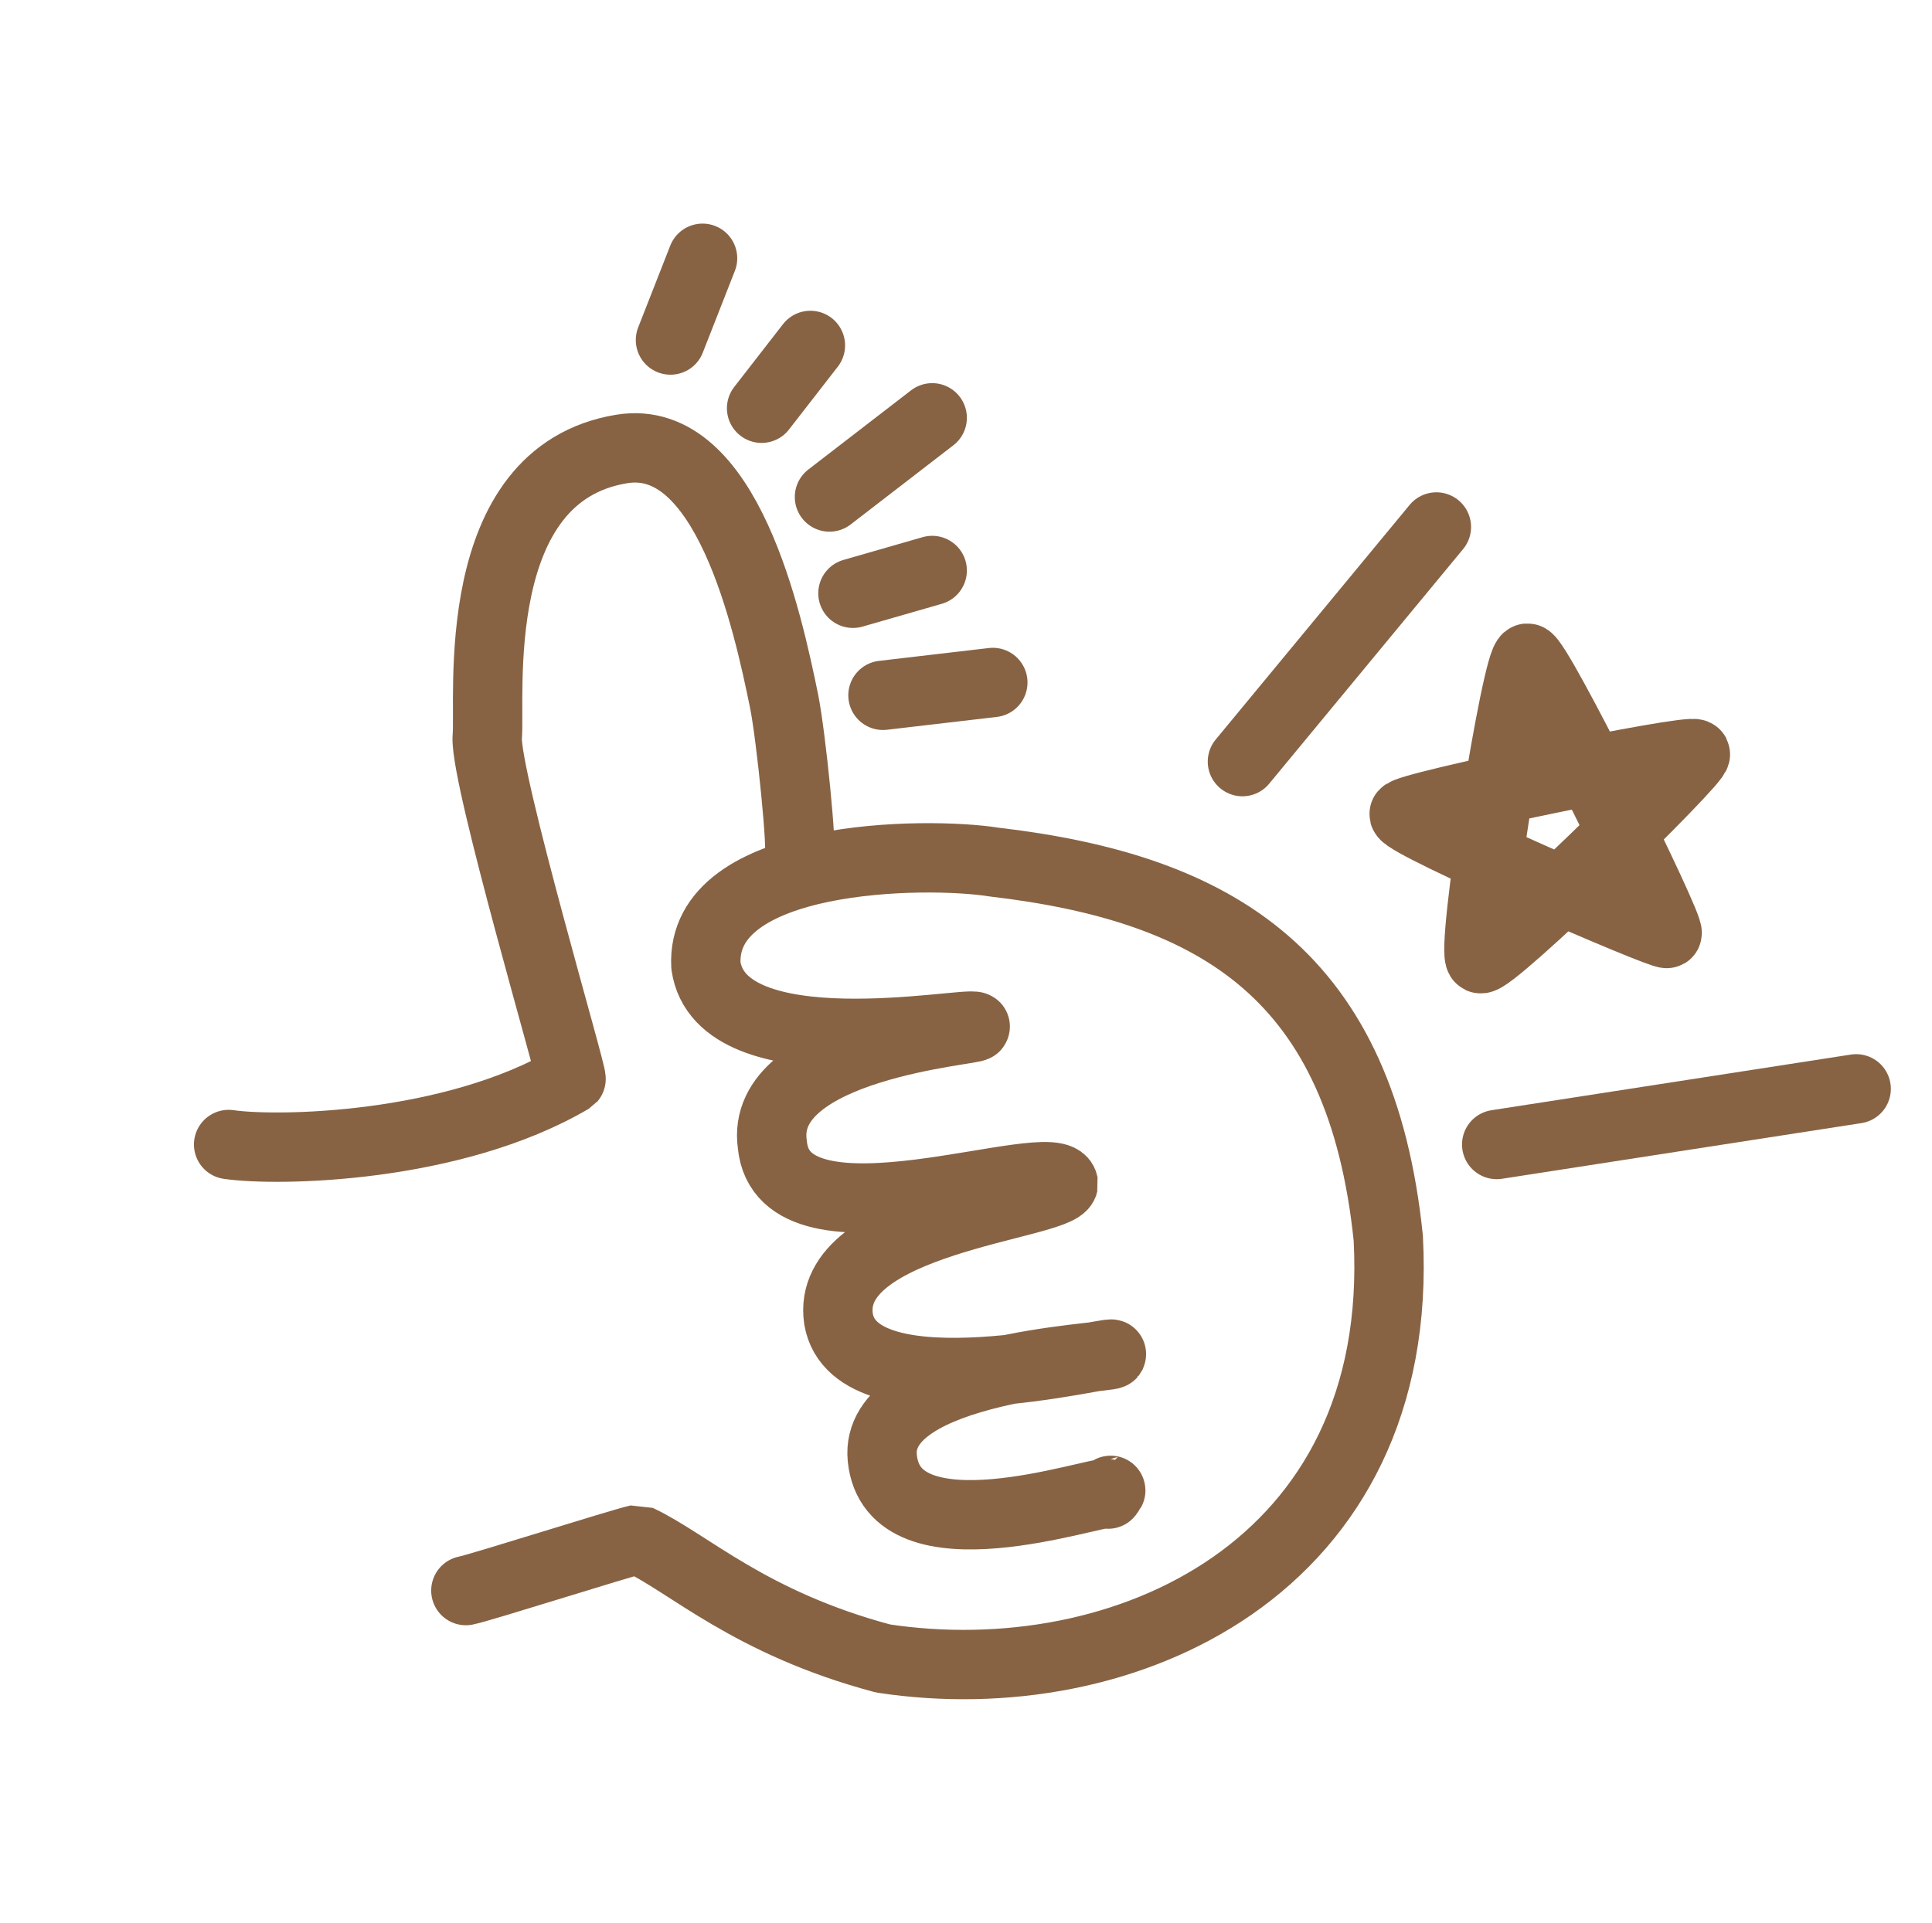
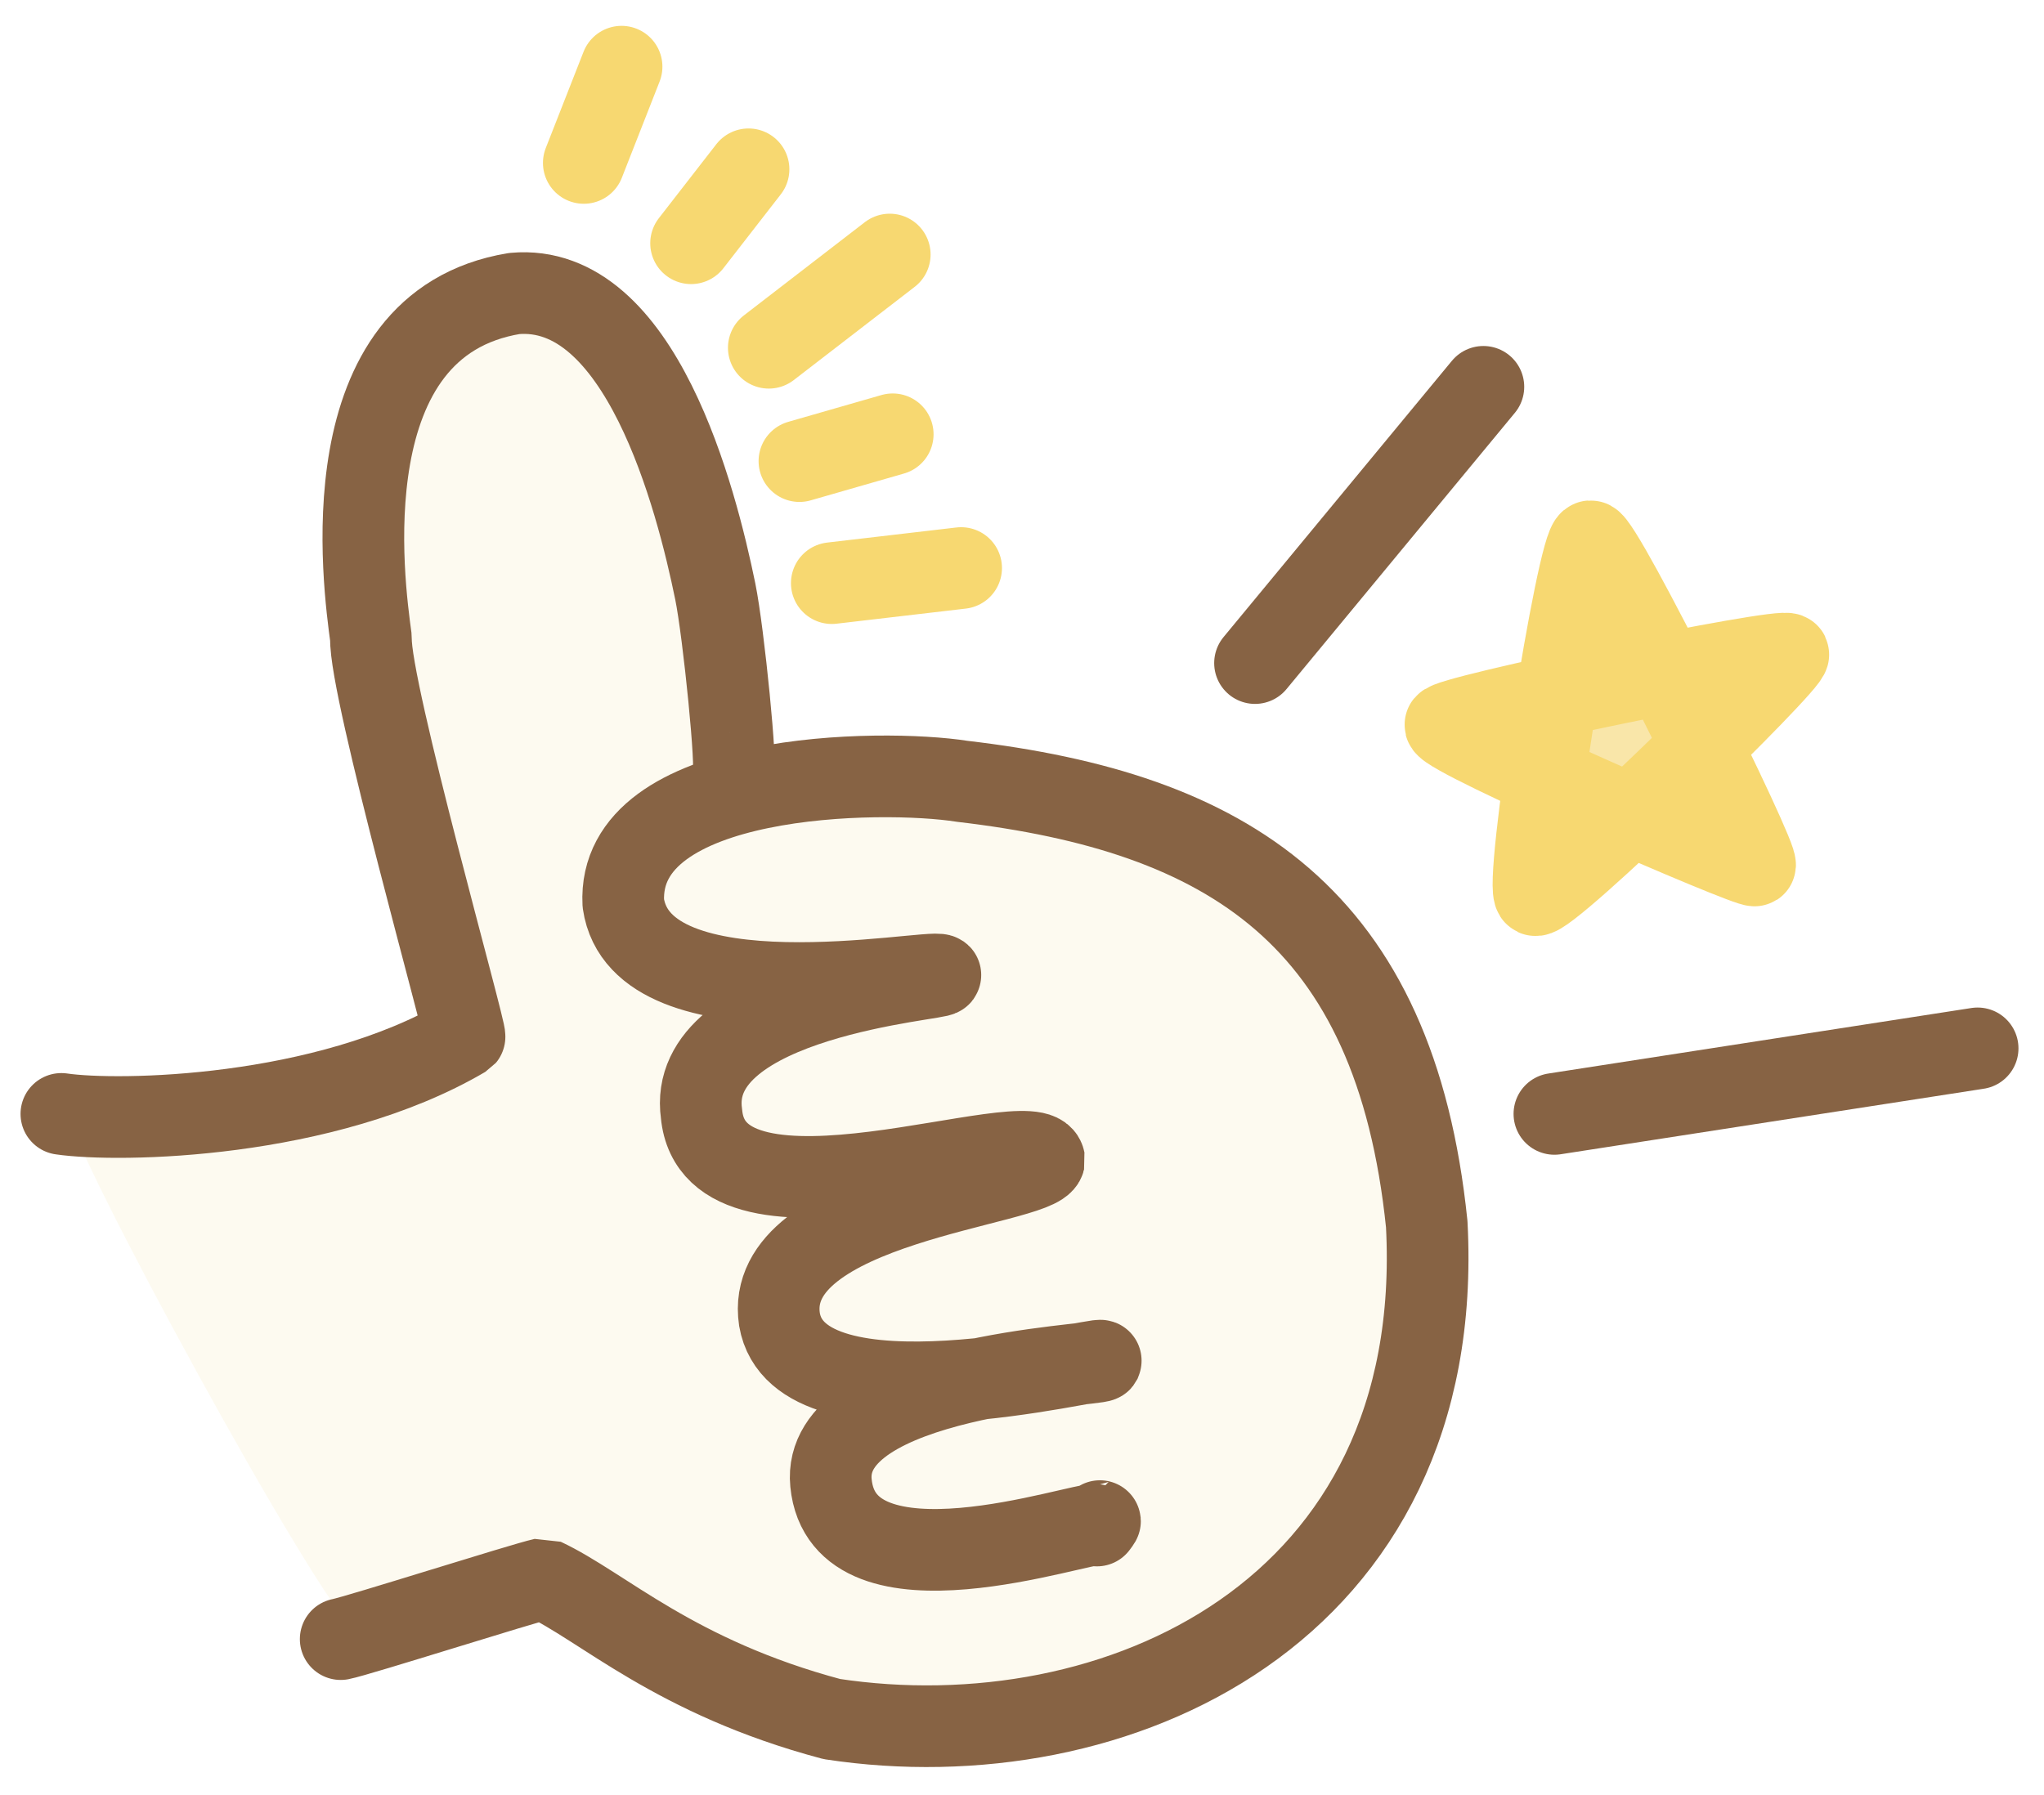
- <svg xmlns="http://www.w3.org/2000/svg" width="1114pt" height="1109pt" viewBox="0 0 1114 1109">
+ <svg xmlns="http://www.w3.org/2000/svg" width="1001pt" height="879pt" viewBox="0 0 1001 879">
  <defs />
-   <path id="shape0" transform="translate(131.8338, 258.3101)" fill="none" stroke="#876344" stroke-width="40" stroke-linecap="round" stroke-linejoin="bevel" d="M0 401.787C28.025 405.897 128.927 404.237 197.432 363.983C198.624 362.55 148.182 191.806 149.087 167.145C151.19 144.89 136.81 15.177 226.791 0.616C287.419 -9.194 310.971 100.701 320.212 145.775C324.351 165.959 331.195 234.884 328.91 235.094" />
-   <path id="shape1" transform="translate(268.6268, 494.7604)" fill="none" stroke="#876344" stroke-width="40" stroke-linecap="round" stroke-linejoin="bevel" d="M0 422.61C8.484 420.974 88.988 395.327 99.311 393.046C128.446 406.646 163.529 441.229 240.498 461.763C379.057 482.877 541.905 409.798 531.859 219.341C516.331 68.564 434.437 17.609 304.415 2.426C265.101 -3.814 135.064 -2.468 138.399 62.133C147.179 122.565 289.033 94.055 293.675 97.301C295.917 99.378 168.481 107.874 176.707 165.337C182.891 231.255 340.747 167.943 344.58 188.005C341.604 200.501 206.264 208.956 214.882 266.015C224.401 322.222 373.435 283.91 372.265 286.3C370.486 288.548 234.97 293.323 240.101 346.093C245.984 406.417 363.893 364.654 369.922 366.708C369.976 366.721 373.938 362.232 370.343 366.968" />
-   <path id="shape2" transform="translate(386.6008, 148.959)" fill="none" stroke="#876344" stroke-width="40" stroke-linecap="round" stroke-linejoin="miter" stroke-miterlimit="2" d="M0 47.154L18.497 0" />
-   <path id="shape3" transform="translate(439.1421, 199.2259)" fill="none" stroke="#876344" stroke-width="40" stroke-linecap="round" stroke-linejoin="miter" stroke-miterlimit="2" d="M0 36.229L28.135 0" />
-   <path id="shape4" transform="translate(478.2815, 240.9783)" fill="none" stroke="#876344" stroke-width="40" stroke-linecap="round" stroke-linejoin="miter" stroke-miterlimit="2" d="M0 45.668L59.225 0" />
-   <path id="shape5" transform="translate(491.8163, 329.0346)" fill="none" stroke="#876344" stroke-width="40" stroke-linecap="round" stroke-linejoin="miter" stroke-miterlimit="2" d="M0 13.139L45.69 0" />
-   <path id="shape6" transform="translate(509.1301, 393.623)" fill="none" stroke="#876344" stroke-width="40" stroke-linecap="round" stroke-linejoin="miter" stroke-miterlimit="2" d="M0 7.404L63.335 0" />
-   <path id="shape7" transform="translate(716.3954, 303.9388)" fill="none" stroke="#876344" stroke-width="40" stroke-linecap="round" stroke-linejoin="miter" stroke-miterlimit="2" d="M0 135.323L111.832 0" />
-   <path id="shape8" transform="translate(863.0087, 627.9929)" fill="none" stroke="#876344" stroke-width="40" stroke-linecap="round" stroke-linejoin="miter" stroke-miterlimit="2" d="M0 32.104L207.264 0" />
-   <path id="shape9" transform="translate(809.5918, 379.5939)" fill="none" stroke="#876344" stroke-width="40" stroke-linecap="round" stroke-linejoin="miter" stroke-miterlimit="2" d="M44.01 173.315C49.855 176.032 169.713 59.037 167.968 55.3C166.232 51.582 -0.925 86.049 0.004 89.971C1.501 96.293 149.159 160.289 151.611 158.786C154.682 156.903 76.812 -0.506 71.111 0.001C64.846 0.559 38.103 170.57 44.01 173.315Z" />
+   <path id="shape0" transform="translate(32.63216, 139.9458)" fill="#fdfaf0" fill-rule="evenodd" stroke-opacity="0" stroke="#000000" stroke-width="0" stroke-linecap="square" stroke-linejoin="bevel" d="M0 402.933C0 420.002 124.475 647.795 140.074 656.971C150.036 652.994 219.981 634.158 235.842 630.048C416.879 773.489 691.559 704.331 662.296 425.433C624.982 186.749 340.634 248.267 332.994 240.818C324.089 228.927 321.388 -22.677 213.824 1.657C89.798 30.221 167.903 319.416 194.919 365.818C172.194 386.832 47.768 403.7 0 402.933Z" />
+   <path id="shape01" transform="translate(30.05655, 143.565)" fill="none" stroke="#876344" stroke-width="40" stroke-linecap="round" stroke-linejoin="bevel" d="M0 402.08C28.025 406.19 128.927 404.53 197.432 364.276C198.624 362.843 150.72 193.714 151.625 169.053C148.036 142.568 130.349 15.239 221.791 0.217C283.804 -5.44 310.971 100.994 320.212 146.068C324.351 166.252 331.195 235.177 328.91 235.387" />
+   <path id="shape1" transform="translate(166.8495, 380.3082)" fill="none" stroke="#876344" stroke-width="40" stroke-linecap="round" stroke-linejoin="bevel" d="M0 422.61C8.484 420.974 88.988 395.327 99.311 393.046C128.446 406.646 163.529 441.229 240.498 461.763C379.057 482.877 541.905 409.798 531.859 219.341C516.331 68.564 434.437 17.609 304.415 2.426C265.101 -3.814 135.064 -2.468 138.399 62.133C147.179 122.565 289.033 94.055 293.675 97.301C295.917 99.378 168.481 107.874 176.707 165.337C182.891 231.255 340.747 167.943 344.58 188.005C341.604 200.501 206.264 208.956 214.882 266.015C224.401 322.222 373.435 283.91 372.265 286.3C370.486 288.548 234.97 293.323 240.101 346.093C245.984 406.417 363.893 364.654 369.922 366.708C369.976 366.721 373.938 362.232 370.343 366.968" />
+   <path id="shape2" transform="translate(285.9004, 32.66063)" fill="none" stroke="#f7d871" stroke-width="40" stroke-linecap="round" stroke-linejoin="miter" stroke-miterlimit="2" d="M0 47.154L18.497 0" />
+   <path id="shape3" transform="translate(338.4418, 82.92753)" fill="none" stroke="#f7d871" stroke-width="40" stroke-linecap="round" stroke-linejoin="miter" stroke-miterlimit="2" d="M0 36.229L28.135 0" />
+   <path id="shape4" transform="translate(376.5042, 124.68)" fill="none" stroke="#f7d871" stroke-width="40" stroke-linecap="round" stroke-linejoin="miter" stroke-miterlimit="2" d="M0 45.668L59.225 0" />
+   <path id="shape5" transform="translate(391.5005, 212.7363)" fill="none" stroke="#f7d871" stroke-width="40" stroke-linecap="round" stroke-linejoin="miter" stroke-miterlimit="2" d="M0 13.139L45.69 0" />
+   <path id="shape6" transform="translate(407.3528, 278.2477)" fill="none" stroke="#f7d871" stroke-width="40" stroke-linecap="round" stroke-linejoin="miter" stroke-miterlimit="2" d="M0 7.404L63.335 0" />
+   <path id="shape7" transform="translate(614.6181, 189.4866)" fill="none" stroke="#876344" stroke-width="40" stroke-linecap="round" stroke-linejoin="miter" stroke-miterlimit="2" d="M0 135.323L111.832 0" />
+   <path id="shape8" transform="translate(761.2314, 513.5407)" fill="none" stroke="#876344" stroke-width="40" stroke-linecap="round" stroke-linejoin="miter" stroke-miterlimit="2" d="M0 32.104L207.264 0" />
+   <path id="shape9" transform="translate(707.8146, 265.1417)" fill="#f9e6a9" stroke="#f7d871" stroke-width="40" stroke-linecap="round" stroke-linejoin="miter" stroke-miterlimit="2" d="M44.01 173.315C49.855 176.032 169.713 59.037 167.968 55.3C166.232 51.582 -0.925 86.049 0.004 89.971C1.501 96.293 149.159 160.289 151.611 158.786C154.682 156.903 76.812 -0.506 71.111 0.001C64.846 0.559 38.103 170.57 44.01 173.315Z" />
</svg>
